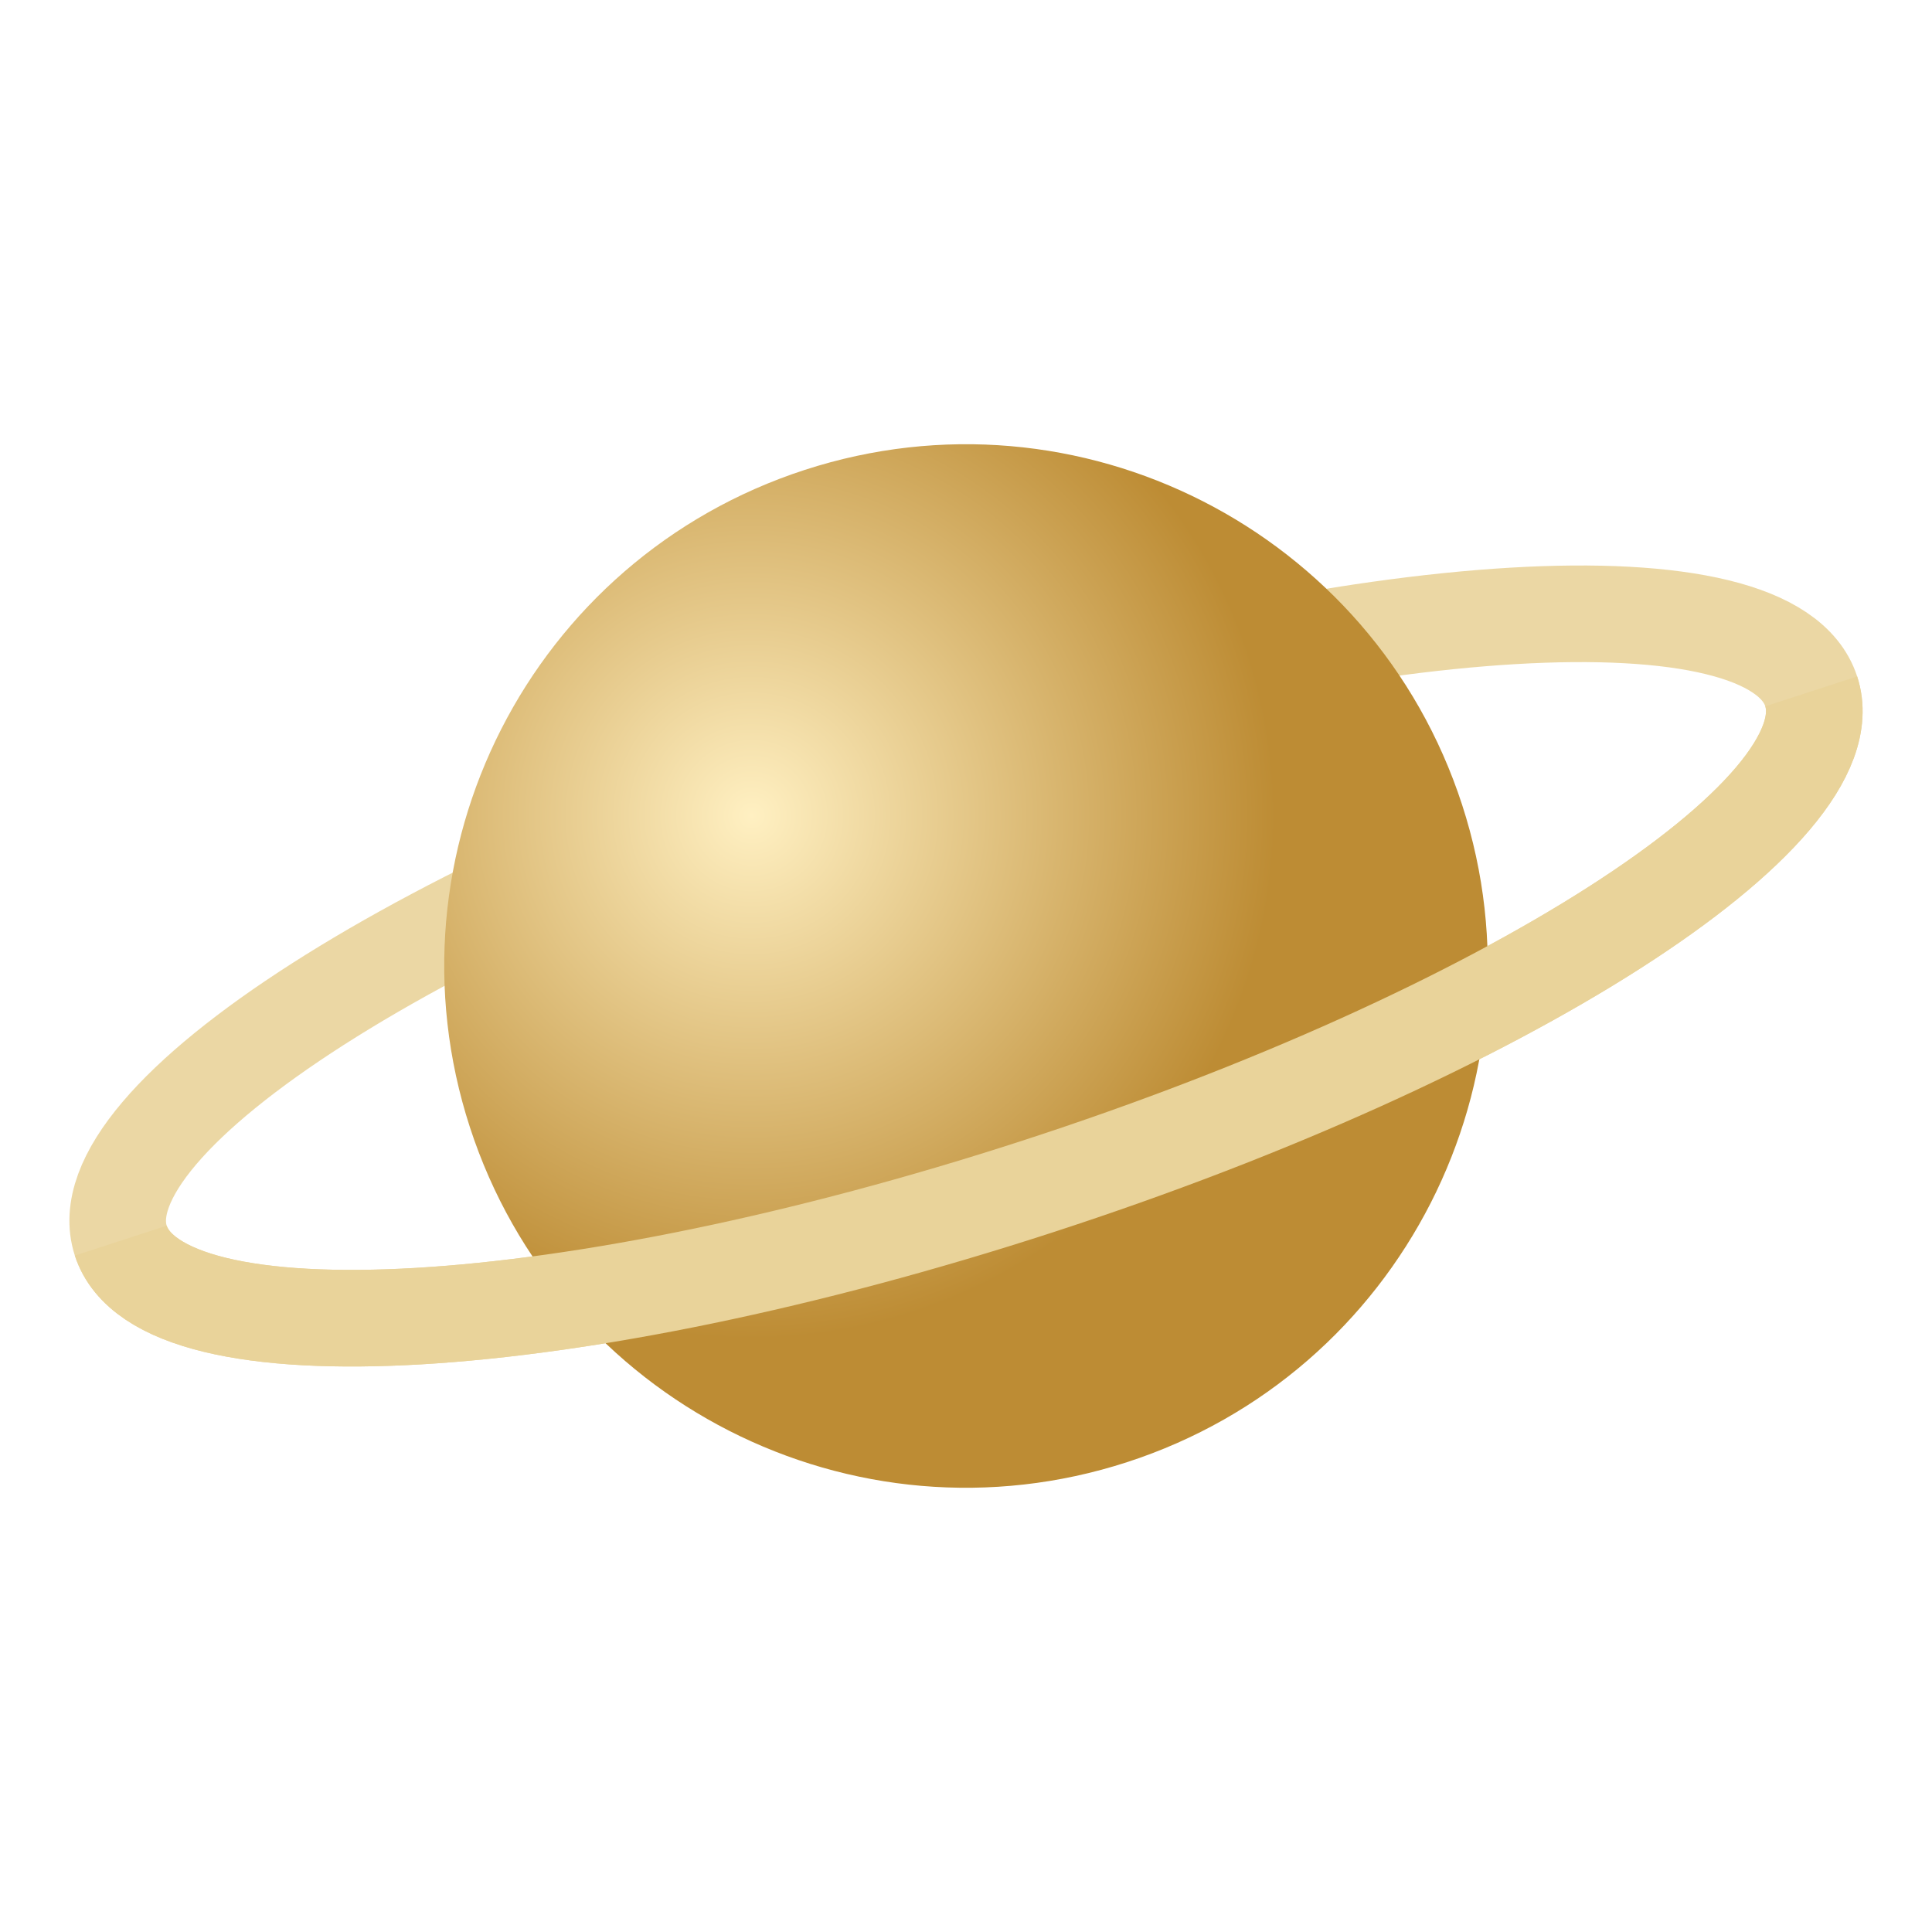
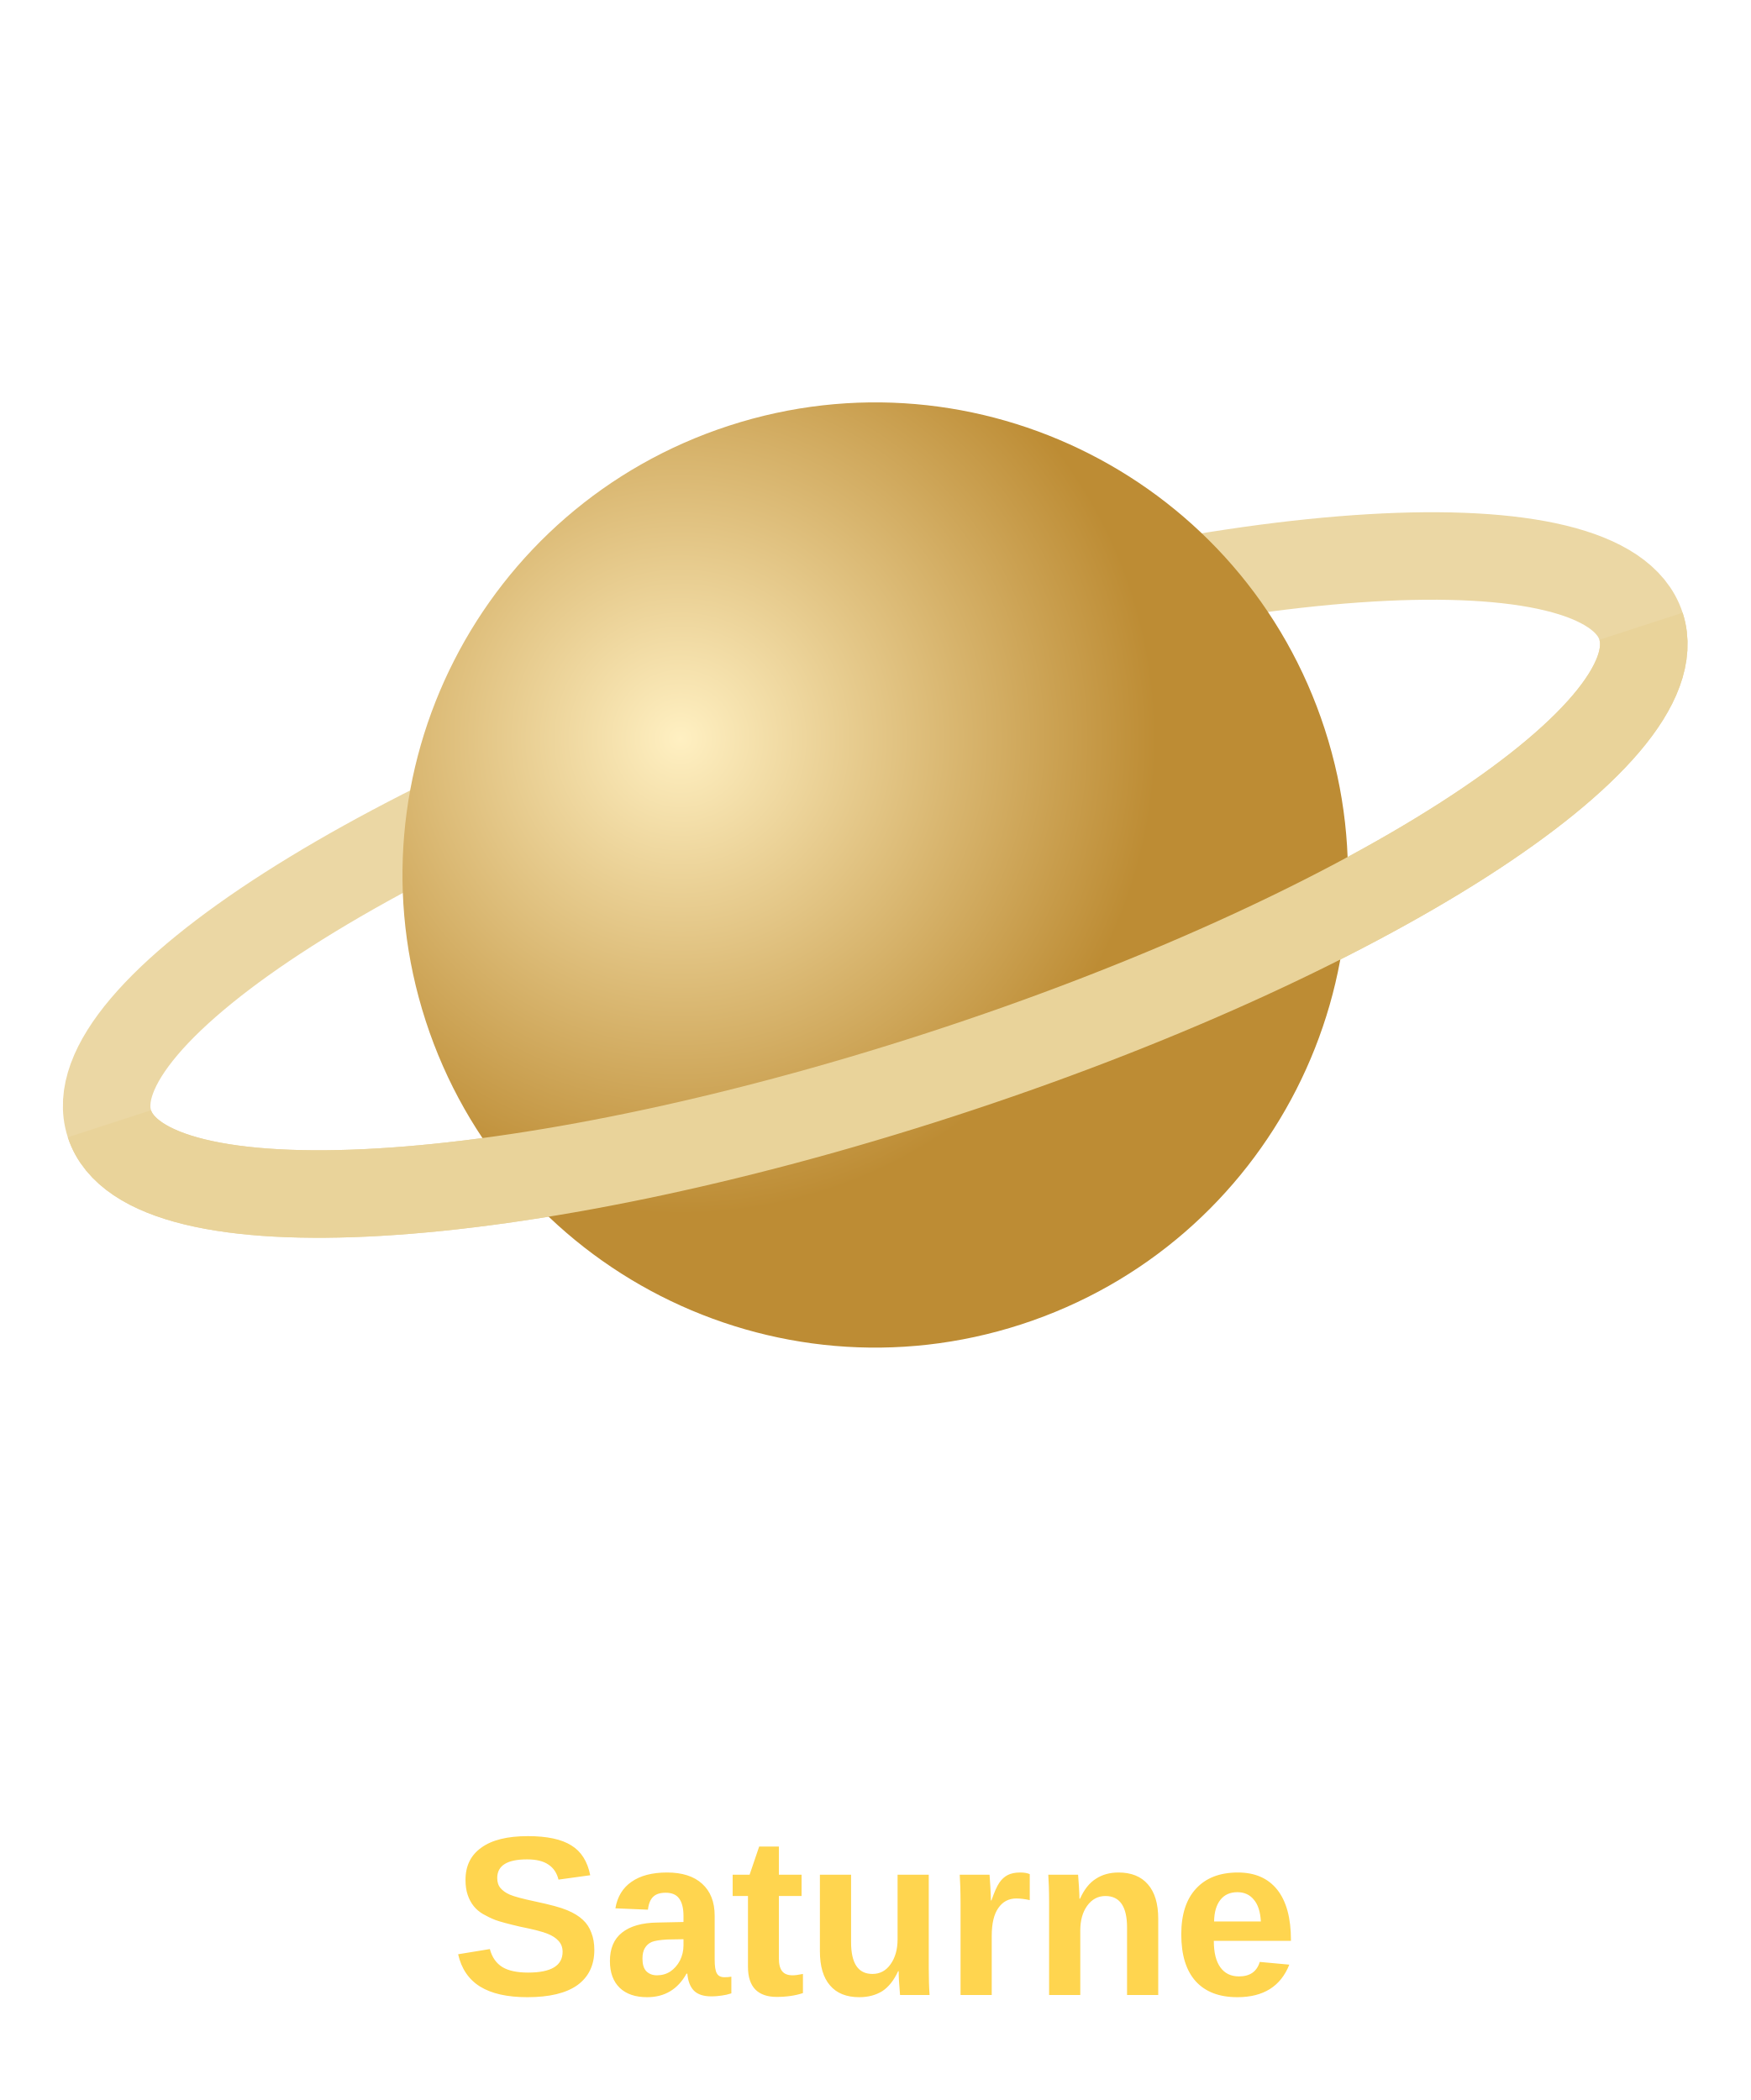
- <svg xmlns="http://www.w3.org/2000/svg" viewBox="0 0 100 100">
+ <svg xmlns="http://www.w3.org/2000/svg" viewBox="0 0 100 120">
  <defs>
    <radialGradient id="g-sat" cx="35%" cy="30%">
      <stop offset="0" stop-color="#fff0c2" />
      <stop offset="1" stop-color="#bd8c34" />
    </radialGradient>
  </defs>
  <g transform="rotate(-18 50 50)">
    <ellipse cx="50" cy="50" rx="46" ry="12" fill="none" stroke="#e9d39a" stroke-width="5" opacity=".9" />
    <circle cx="50" cy="50" r="27" fill="url(#g-sat)" />
    <path d="M4 50 A46 12 0 0 0 96 50" fill="none" stroke="#e9d39a" stroke-width="5" />
  </g>
+   <text x="50" y="114" text-anchor="middle" font-family="Arial" font-size="13" font-weight="bold" fill="#ffd54f">Saturne</text>
</svg>
